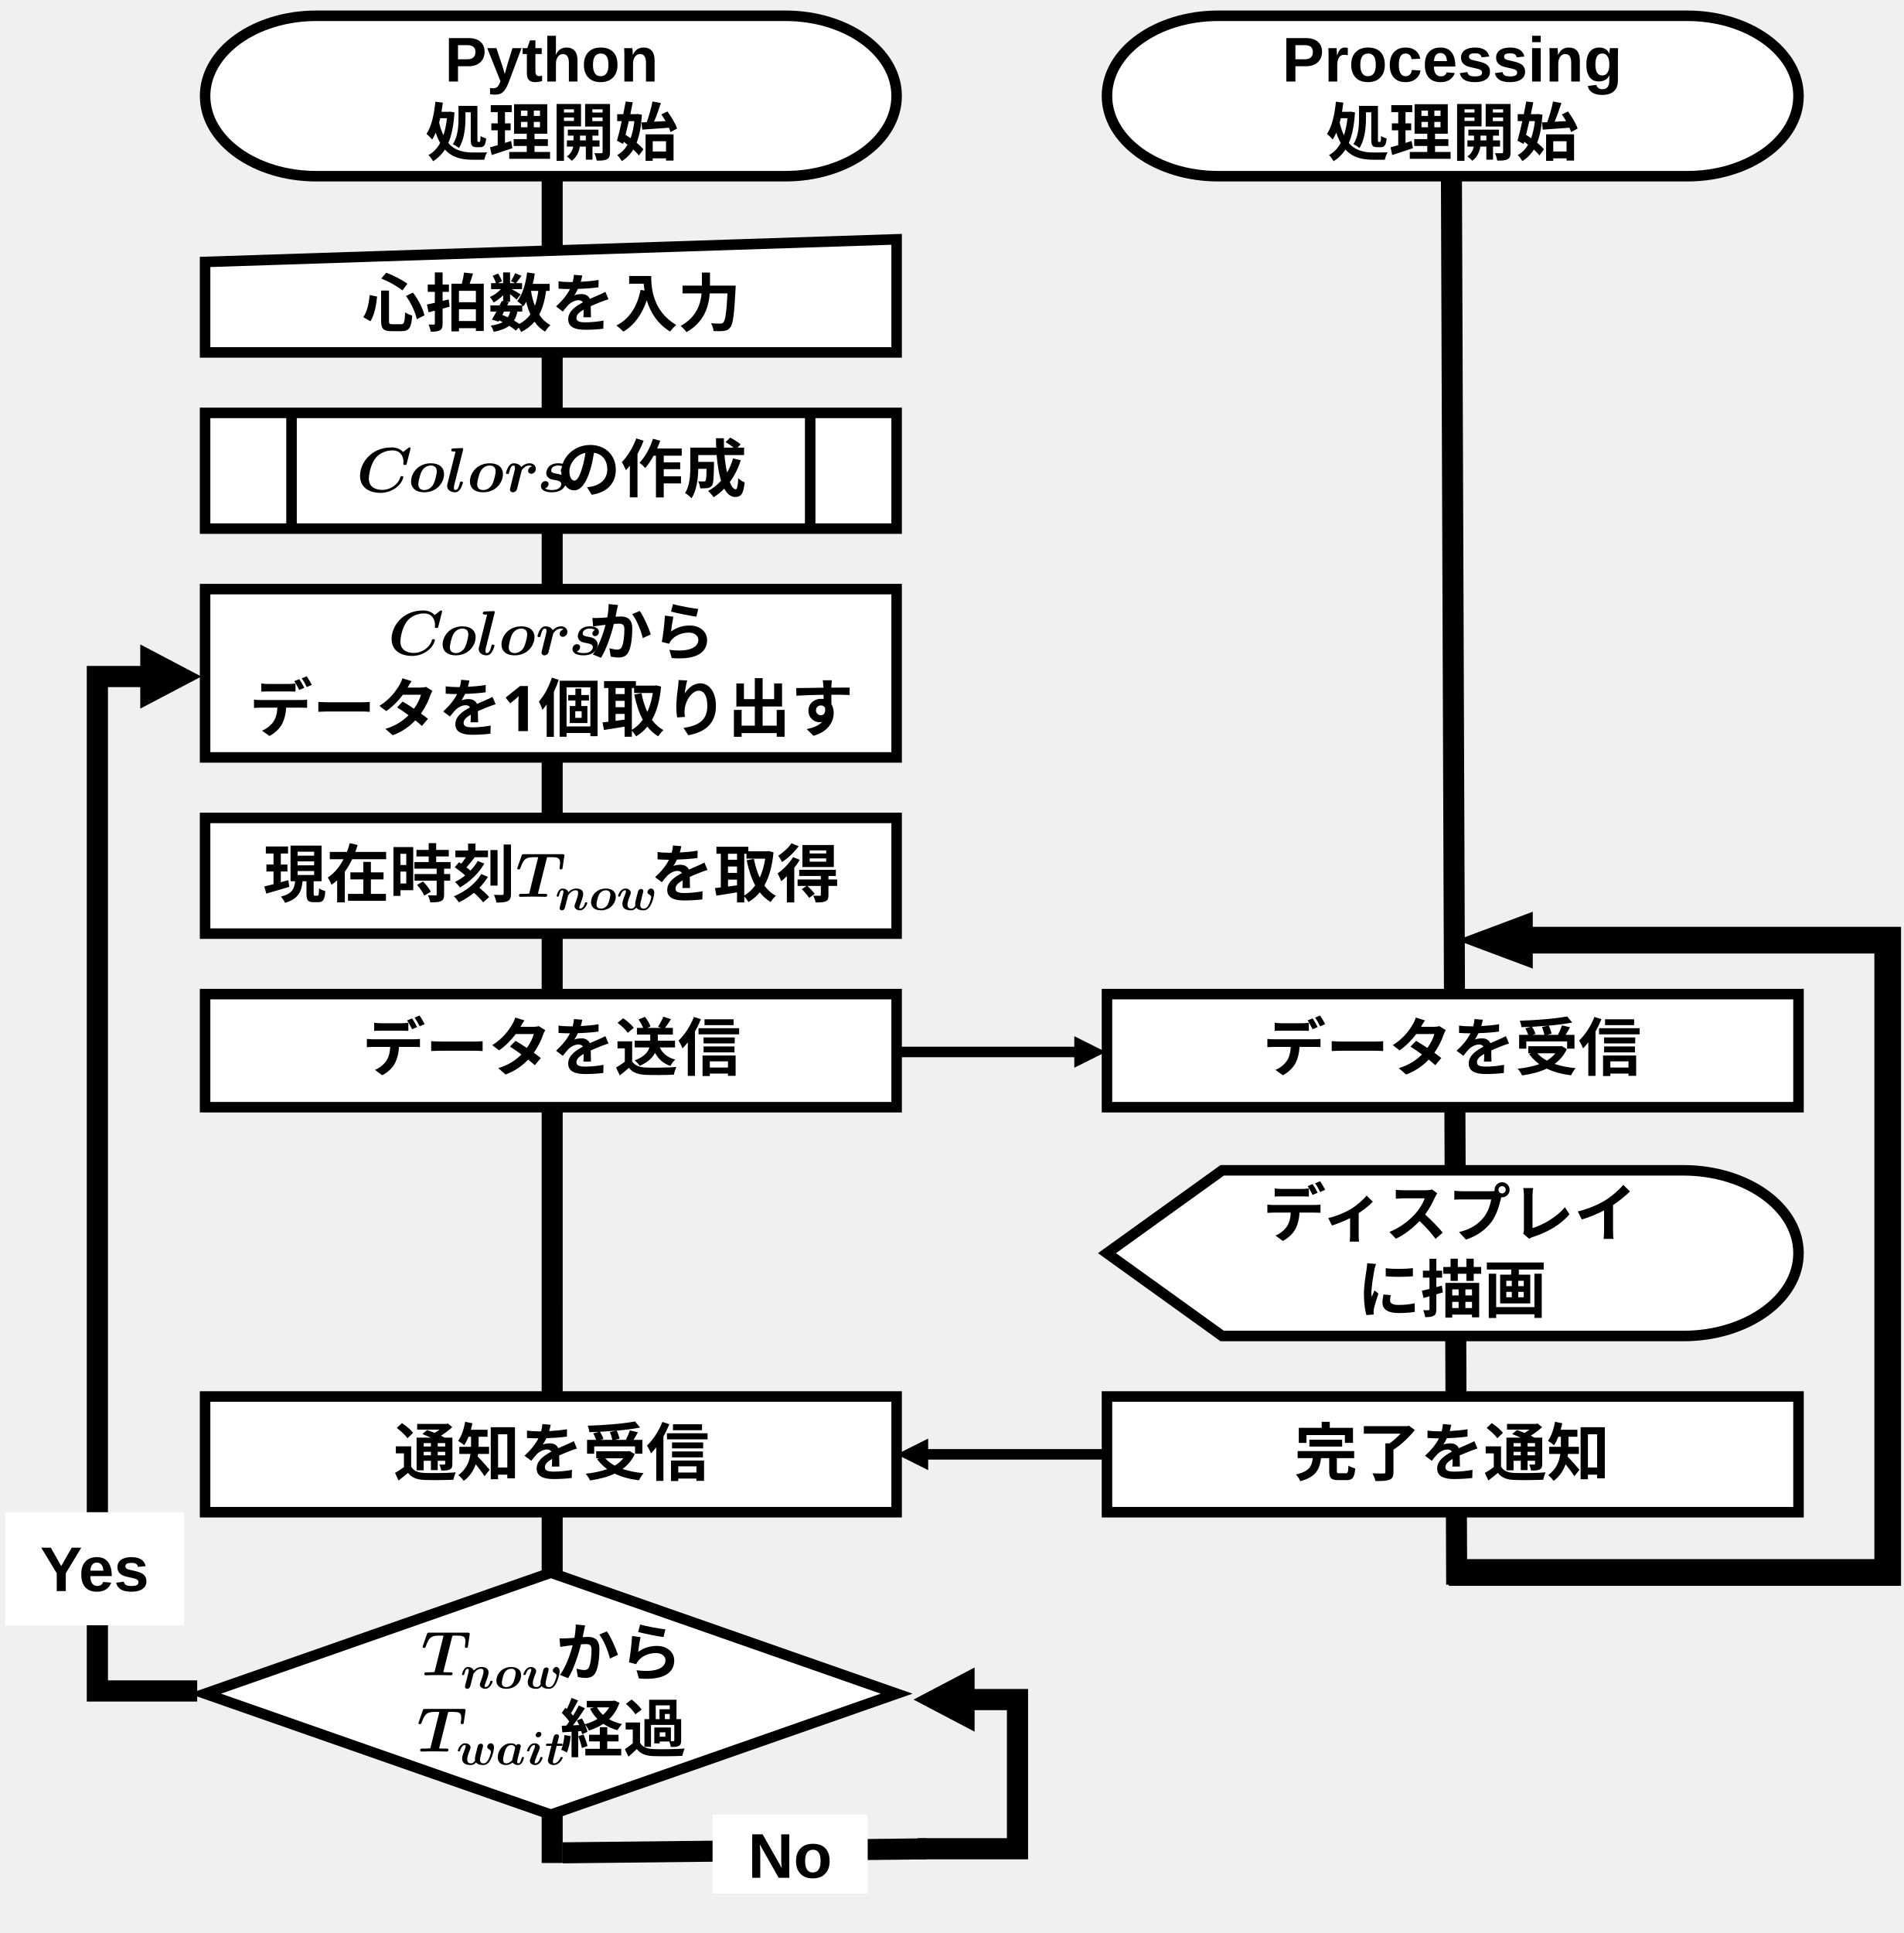
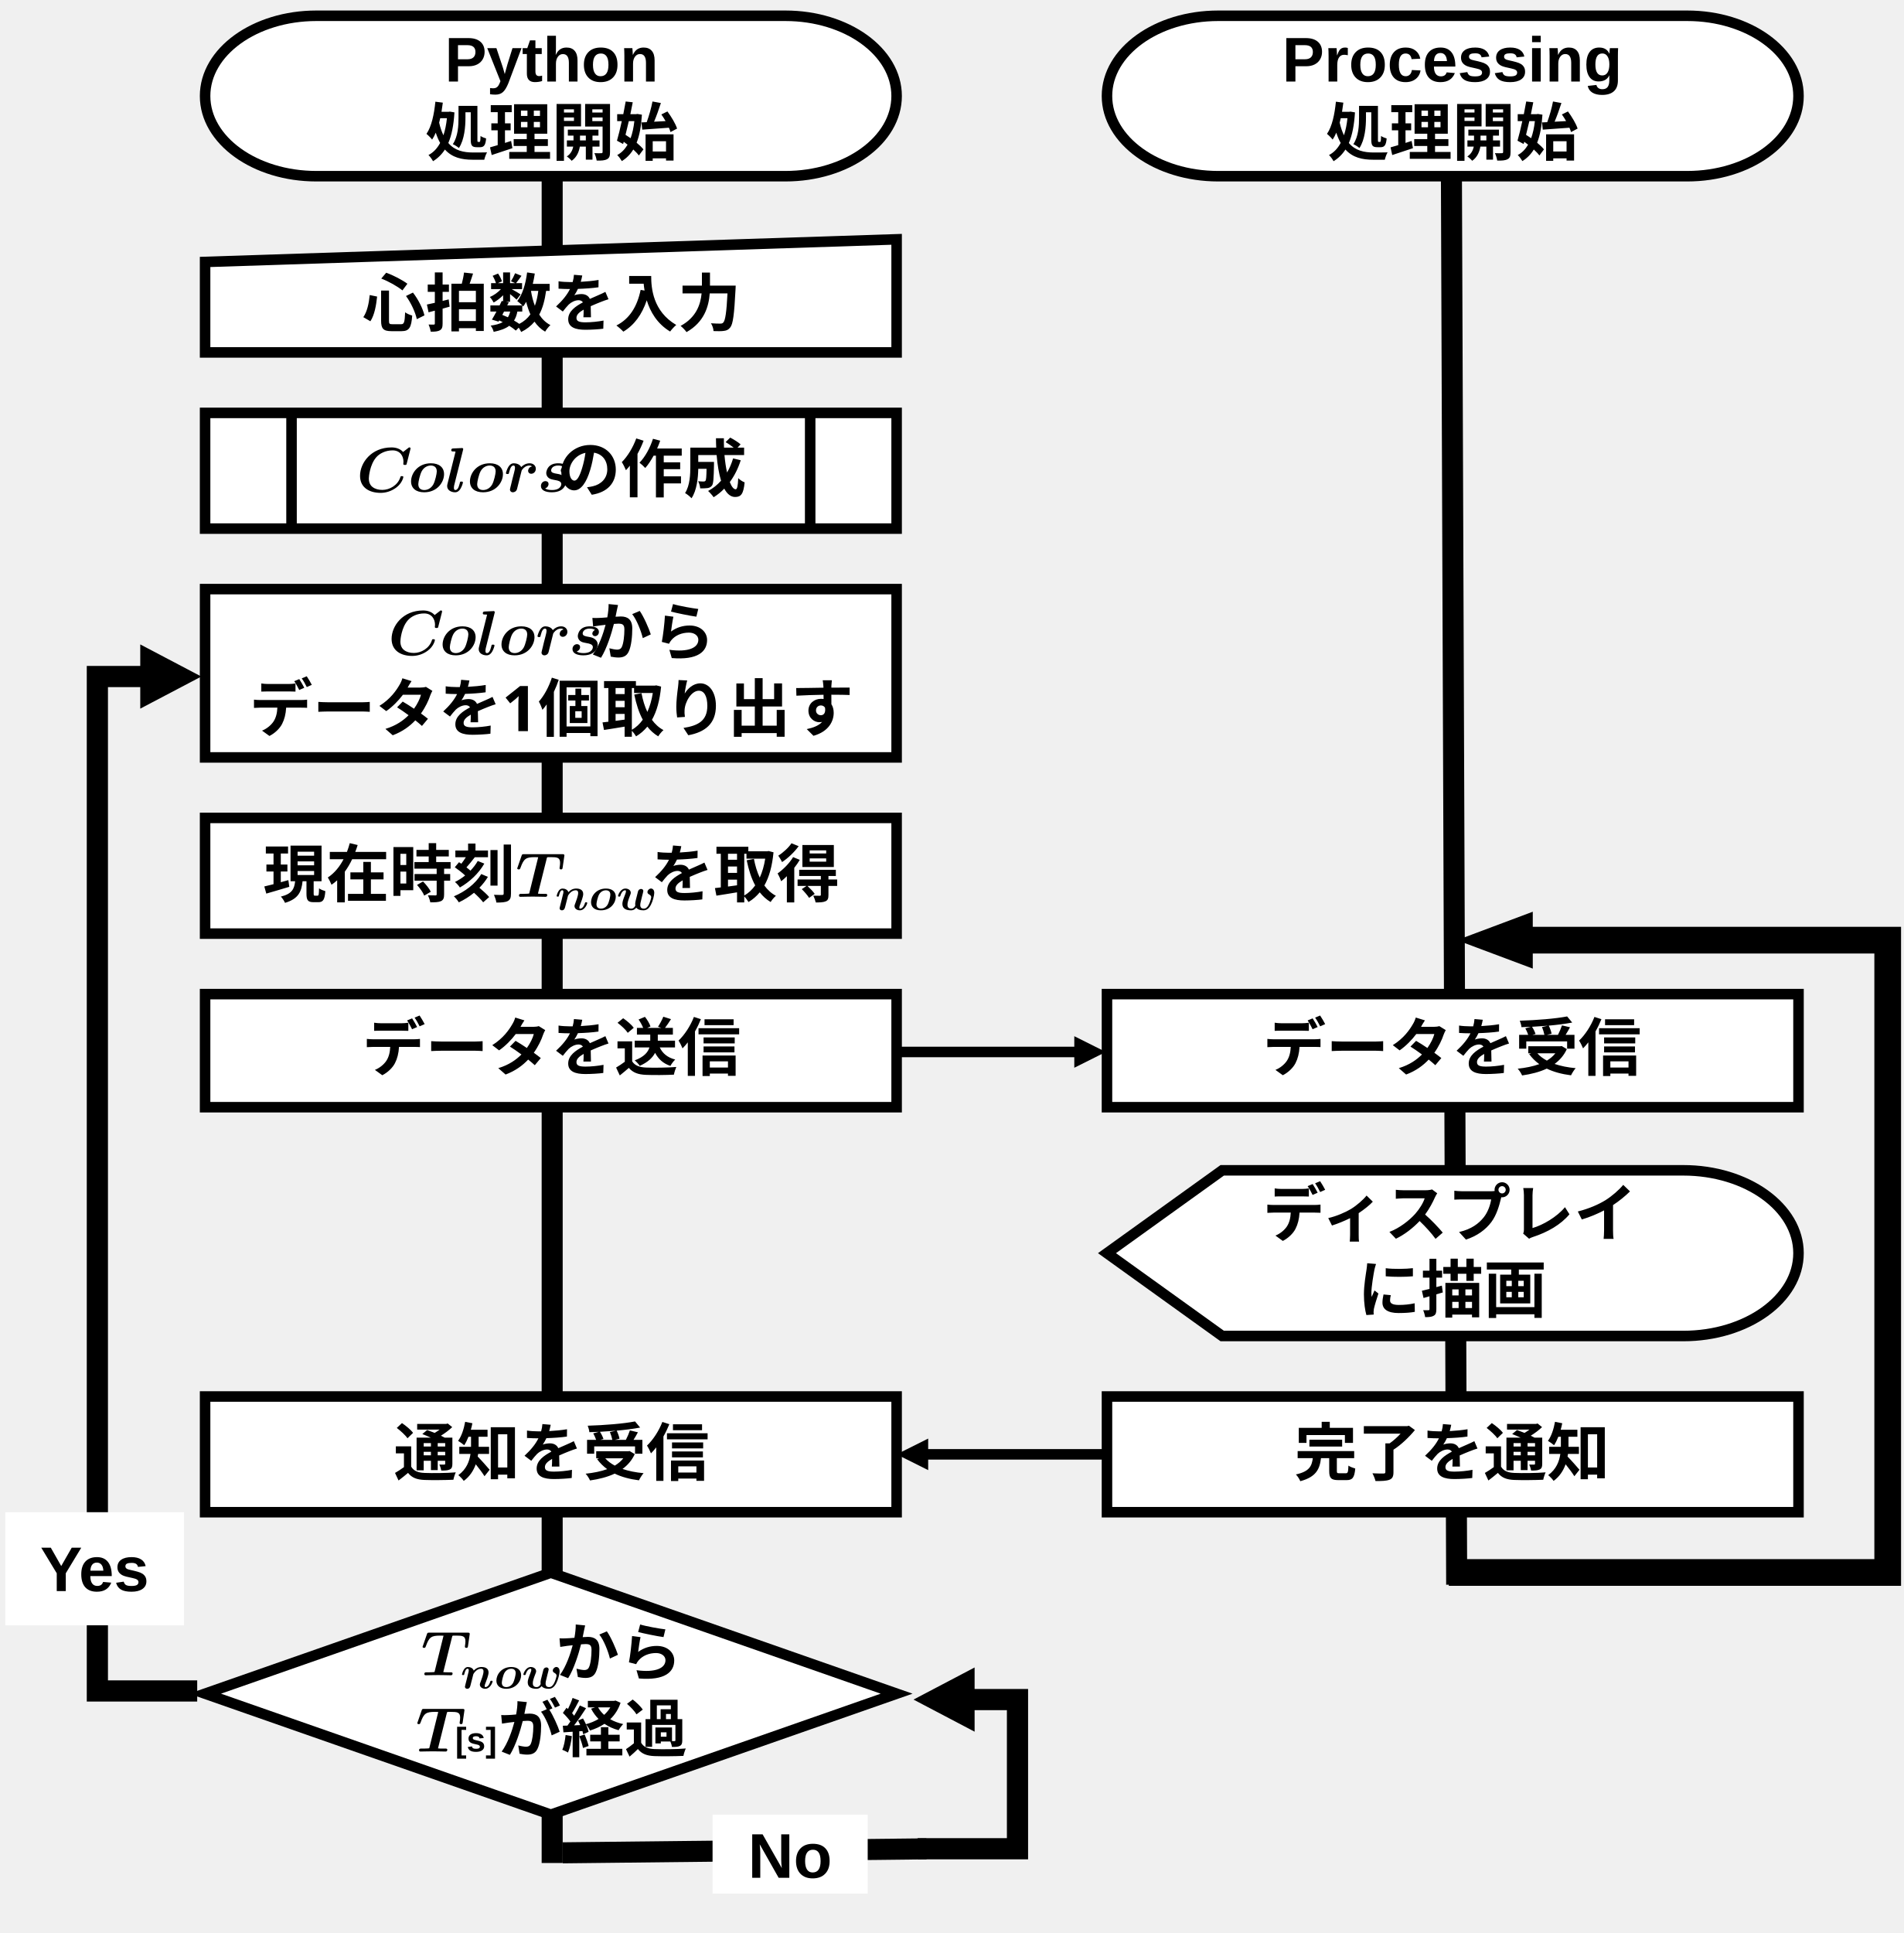
<svg xmlns="http://www.w3.org/2000/svg" width="724" height="735" overflow="hidden">
  <defs>
    <clipPath id="clip0">
      <rect x="214" y="0" width="724" height="735" />
    </clipPath>
  </defs>
  <g clip-path="url(#clip0)" transform="translate(-214 0)">
    <path d="M0 0 0.003 641.386" stroke="#000000" stroke-width="8" stroke-miterlimit="8" fill="none" fill-rule="evenodd" transform="matrix(-1 -8.74228e-08 -8.74228e-08 1 424.003 67)" />
    <path d="M766 67 767.997 602.559" stroke="#000000" stroke-width="8" stroke-miterlimit="8" fill="none" fill-rule="evenodd" />
    <path d="M677.311 6 855.689 6C879.057 6 898 19.655 898 36.5 898 53.345 879.057 67 855.689 67L677.311 67C653.943 67 635 53.345 635 36.5 635 19.655 653.943 6 677.311 6Z" stroke="#000000" stroke-width="4" stroke-miterlimit="8" fill="#FFFFFF" fill-rule="evenodd" />
    <text font-family="Arial,Arial_MSFontService,sans-serif" font-weight="700" font-size="24" transform="translate(701.603 31)">Processing<tspan font-family="Yu Gothic,Yu Gothic_MSFontService,sans-serif" x="16.667" y="28">処理開始</tspan>
    </text>
    <path d="M334.311 6 512.689 6C536.057 6 555 19.655 555 36.5 555 53.345 536.057 67 512.689 67L334.311 67C310.943 67 292 53.345 292 36.5 292 19.655 310.943 6 334.311 6Z" stroke="#000000" stroke-width="4" stroke-miterlimit="8" fill="#FFFFFF" fill-rule="evenodd" />
    <text font-family="Arial,Arial_MSFontService,sans-serif" font-weight="700" font-size="24" transform="translate(383.117 31)">Python<tspan font-family="Yu Gothic,Yu Gothic_MSFontService,sans-serif" x="-7.333" y="28">処理開始</tspan>
    </text>
    <path d="M292 99.6 555 91 555 134 292 134Z" stroke="#000000" stroke-width="4" stroke-miterlimit="8" fill="#FFFFFF" fill-rule="evenodd" />
    <text font-family="Yu Gothic,Yu Gothic_MSFontService,sans-serif" font-weight="700" font-size="24" transform="translate(351.783 124)">心拍数を入力</text>
    <rect x="292" y="157" width="263" height="44" fill="#FFFFFF" />
    <path d="M324.875 157 324.875 201M522.125 157 522.125 201" stroke="#000000" stroke-width="4" stroke-miterlimit="8" fill="none" fill-rule="evenodd" />
    <rect x="292" y="157" width="263" height="44" stroke="#000000" stroke-width="4" stroke-miterlimit="8" fill="none" />
    <text font-family="Cambria Math,Cambria Math_MSFontService,sans-serif" font-weight="400" font-size="24" transform="translate(349.617 187)">𝑪𝒐𝒍𝒐𝒓𝒔<tspan font-family="Yu Gothic,Yu Gothic_MSFontService,sans-serif" font-weight="700" x="76.333" y="0">の作成</tspan>
    </text>
    <rect x="292" y="224" width="263" height="64" stroke="#000000" stroke-width="4" stroke-miterlimit="8" fill="#FFFFFF" />
    <text font-family="Cambria Math,Cambria Math_MSFontService,sans-serif" font-weight="400" font-size="24" transform="translate(361.617 249)">𝑪𝒐𝒍𝒐𝒓𝒔<tspan font-family="Yu Gothic,Yu Gothic_MSFontService,sans-serif" font-weight="700" x="76.333" y="0">から</tspan>
      <tspan font-family="Yu Gothic,Yu Gothic_MSFontService,sans-serif" font-weight="700" x="-52.753" y="29">データを</tspan>
      <tspan font-family="Yu Gothic,Yu Gothic_MSFontService,sans-serif" font-weight="700" x="43.247" y="29">1</tspan>
      <tspan font-family="Yu Gothic,Yu Gothic_MSFontService,sans-serif" font-weight="700" x="57.08" y="29">個取り出す</tspan>
    </text>
    <rect x="292" y="311" width="263" height="44" stroke="#000000" stroke-width="4" stroke-miterlimit="8" fill="#FFFFFF" />
    <text font-family="Yu Gothic,Yu Gothic_MSFontService,sans-serif" font-weight="700" font-size="24" transform="translate(314.119 341)">現在時刻<tspan font-family="Cambria Math,Cambria Math_MSFontService,sans-serif" font-weight="400" x="96" y="0">𝑻</tspan>
      <tspan font-family="Cambria Math,Cambria Math_MSFontService,sans-serif" font-weight="400" font-size="18" x="111" y="5">𝒏𝒐𝒘</tspan>
      <tspan x="147.327" y="0">を取得</tspan>
    </text>
    <rect x="292" y="378" width="263" height="43" stroke="#000000" stroke-width="4" stroke-miterlimit="8" fill="#FFFFFF" />
    <text font-family="Yu Gothic,Yu Gothic_MSFontService,sans-serif" font-weight="700" font-size="24" transform="translate(351.782 407)">データを送信</text>
    <rect x="635" y="378" width="263" height="43" stroke="#000000" stroke-width="4" stroke-miterlimit="8" fill="#FFFFFF" />
    <text font-family="Yu Gothic,Yu Gothic_MSFontService,sans-serif" font-weight="700" font-size="24" transform="translate(694.268 407)">データを受信</text>
    <path d="M555 398 624.571 398 624.571 402 555 402ZM622.571 394 634.571 400 622.571 406Z" />
    <path d="M635 476.5 678.833 445 854.167 445C878.375 445 898 459.103 898 476.5 898 493.897 878.375 508 854.167 508L678.833 508Z" stroke="#000000" stroke-width="4" stroke-miterlimit="8" fill="#FFFFFF" fill-rule="evenodd" />
    <text font-family="Yu Gothic,Yu Gothic_MSFontService,sans-serif" font-weight="700" font-size="24" transform="translate(694.268 470)">ディスプレイ<tspan x="36" y="29">に描画</tspan>
    </text>
    <rect x="635" y="531" width="263" height="44" stroke="#000000" stroke-width="4" stroke-miterlimit="8" fill="#FFFFFF" />
    <text font-family="Yu Gothic,Yu Gothic_MSFontService,sans-serif" font-weight="700" font-size="24" transform="translate(706.268 561)">完了を通知</text>
    <rect x="292" y="531" width="263" height="44" stroke="#000000" stroke-width="4" stroke-miterlimit="8" fill="#FFFFFF" />
    <text font-family="Yu Gothic,Yu Gothic_MSFontService,sans-serif" font-weight="700" font-size="24" transform="translate(363.782 561)">通知を受信</text>
    <path d="M2.63883e-06-2 69.571-2 69.571 2-2.63883e-06 2ZM67.571-6 79.571 0 67.571 6Z" transform="matrix(-1 -8.74228e-08 -8.74228e-08 1 634.571 553)" />
    <path d="M0 166 0 0 244.591 0 244.591 140.061 249 140.061 242.516 157.353 236.032 140.061 240.441 140.061 240.441 4.15 4.15 4.15 4.15 166Z" stroke="#000000" stroke-width="6" stroke-miterlimit="8" fill-rule="evenodd" transform="matrix(-4.37114e-08 -1 -1 4.37114e-08 934 600)" />
    <path d="M292 644 423.5 598 555 644 423.5 690Z" stroke="#000000" stroke-width="4" stroke-miterlimit="8" fill="#FFFFFF" fill-rule="evenodd" />
    <text font-family="Cambria Math,Cambria Math_MSFontService,sans-serif" font-weight="400" font-size="24" transform="translate(374.12 637)">𝑻<tspan font-size="18" x="15" y="5">𝒏𝒐𝒘</tspan>
      <tspan font-family="Yu Gothic,Yu Gothic_MSFontService,sans-serif" font-weight="700" x="51.327" y="0">から</tspan>
-       <tspan x="-1.587" y="29">𝑻</tspan>
-       <tspan font-size="18" x="13.413" y="34">𝒘𝒂𝒊𝒕</tspan>
-       <tspan font-family="Yu Gothic,Yu Gothic_MSFontService,sans-serif" font-weight="700" x="52.907" y="29">経過</tspan>
+       <tspan x="-2.007" y="29">𝑻</tspan>
+       <tspan font-family="Arial,Arial_MSFontService,sans-serif" font-weight="700" font-size="13" x="12.993" y="29">[s]</tspan>
+       <tspan font-family="Yu Gothic,Yu Gothic_MSFontService,sans-serif" font-weight="700" x="29.327" y="29">が</tspan>
+       <tspan font-family="Yu Gothic,Yu Gothic_MSFontService,sans-serif" font-weight="700" x="53.327" y="29">経過</tspan>
    </text>
    <path d="M286 644 250 644 250 256.215 270.342 256.215 270.342 250 284.125 257.244 270.342 264.488 270.342 258.274 252.06 258.274 252.06 641.94 286 641.94Z" stroke="#000000" stroke-width="6" stroke-miterlimit="8" fill-rule="evenodd" />
    <path d="M0 36 0 0 58.785 0 58.785 20.342 65 20.342 57.756 34.125 50.511 20.342 56.726 20.342 56.726 2.06 2.06 2.06 2.06 36Z" stroke="#000000" stroke-width="6" stroke-miterlimit="8" fill-rule="evenodd" transform="matrix(-4.37114e-08 -1 -1 4.37114e-08 602 704)" />
    <path d="M0 0 138.331 1.512" stroke="#000000" stroke-width="8" stroke-miterlimit="8" fill="none" fill-rule="evenodd" transform="matrix(-1 -8.74228e-08 -8.74228e-08 1 566.331 703)" />
    <rect x="216" y="575" width="68" height="43" fill="#FFFFFF" />
    <text font-family="Arial,Arial_MSFontService,sans-serif" font-weight="700" font-size="24" transform="translate(229.284 605)">Yes</text>
    <rect x="485" y="690" width="59" height="30" fill="#FFFFFF" />
    <text font-family="Arial,Arial_MSFontService,sans-serif" font-weight="700" font-size="24" transform="translate(498.471 714)">No</text>
  </g>
</svg>
